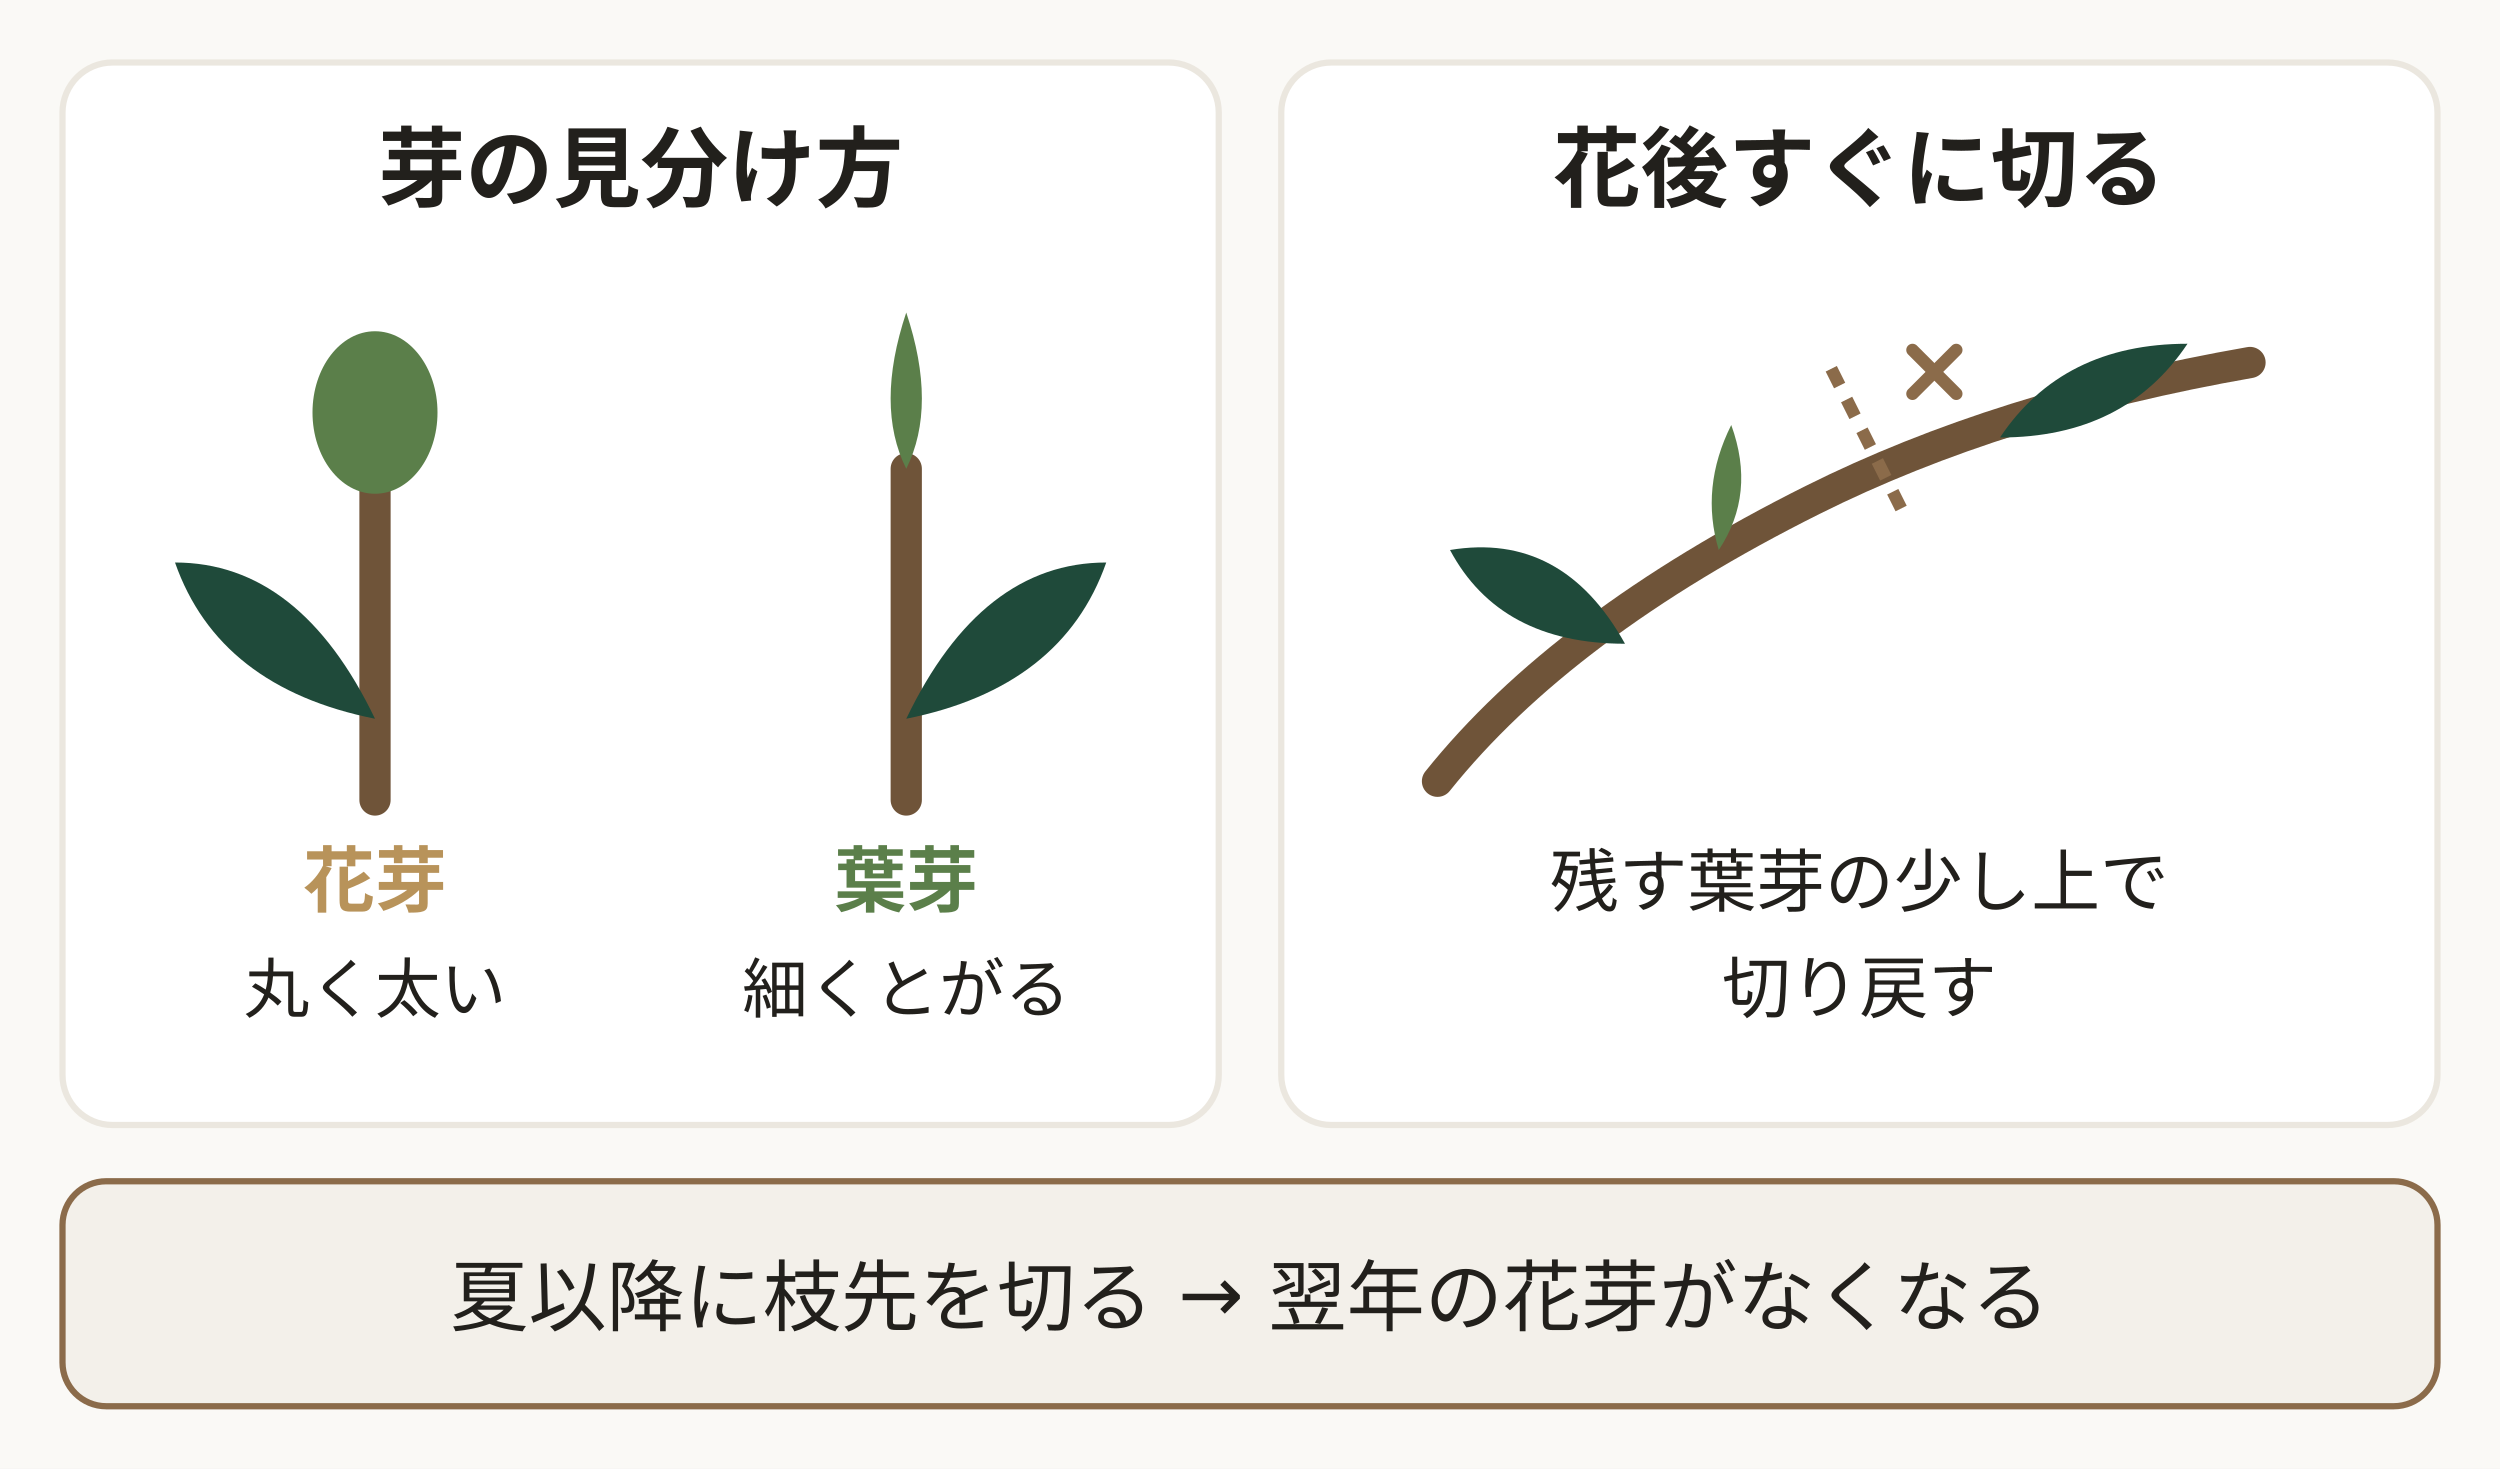
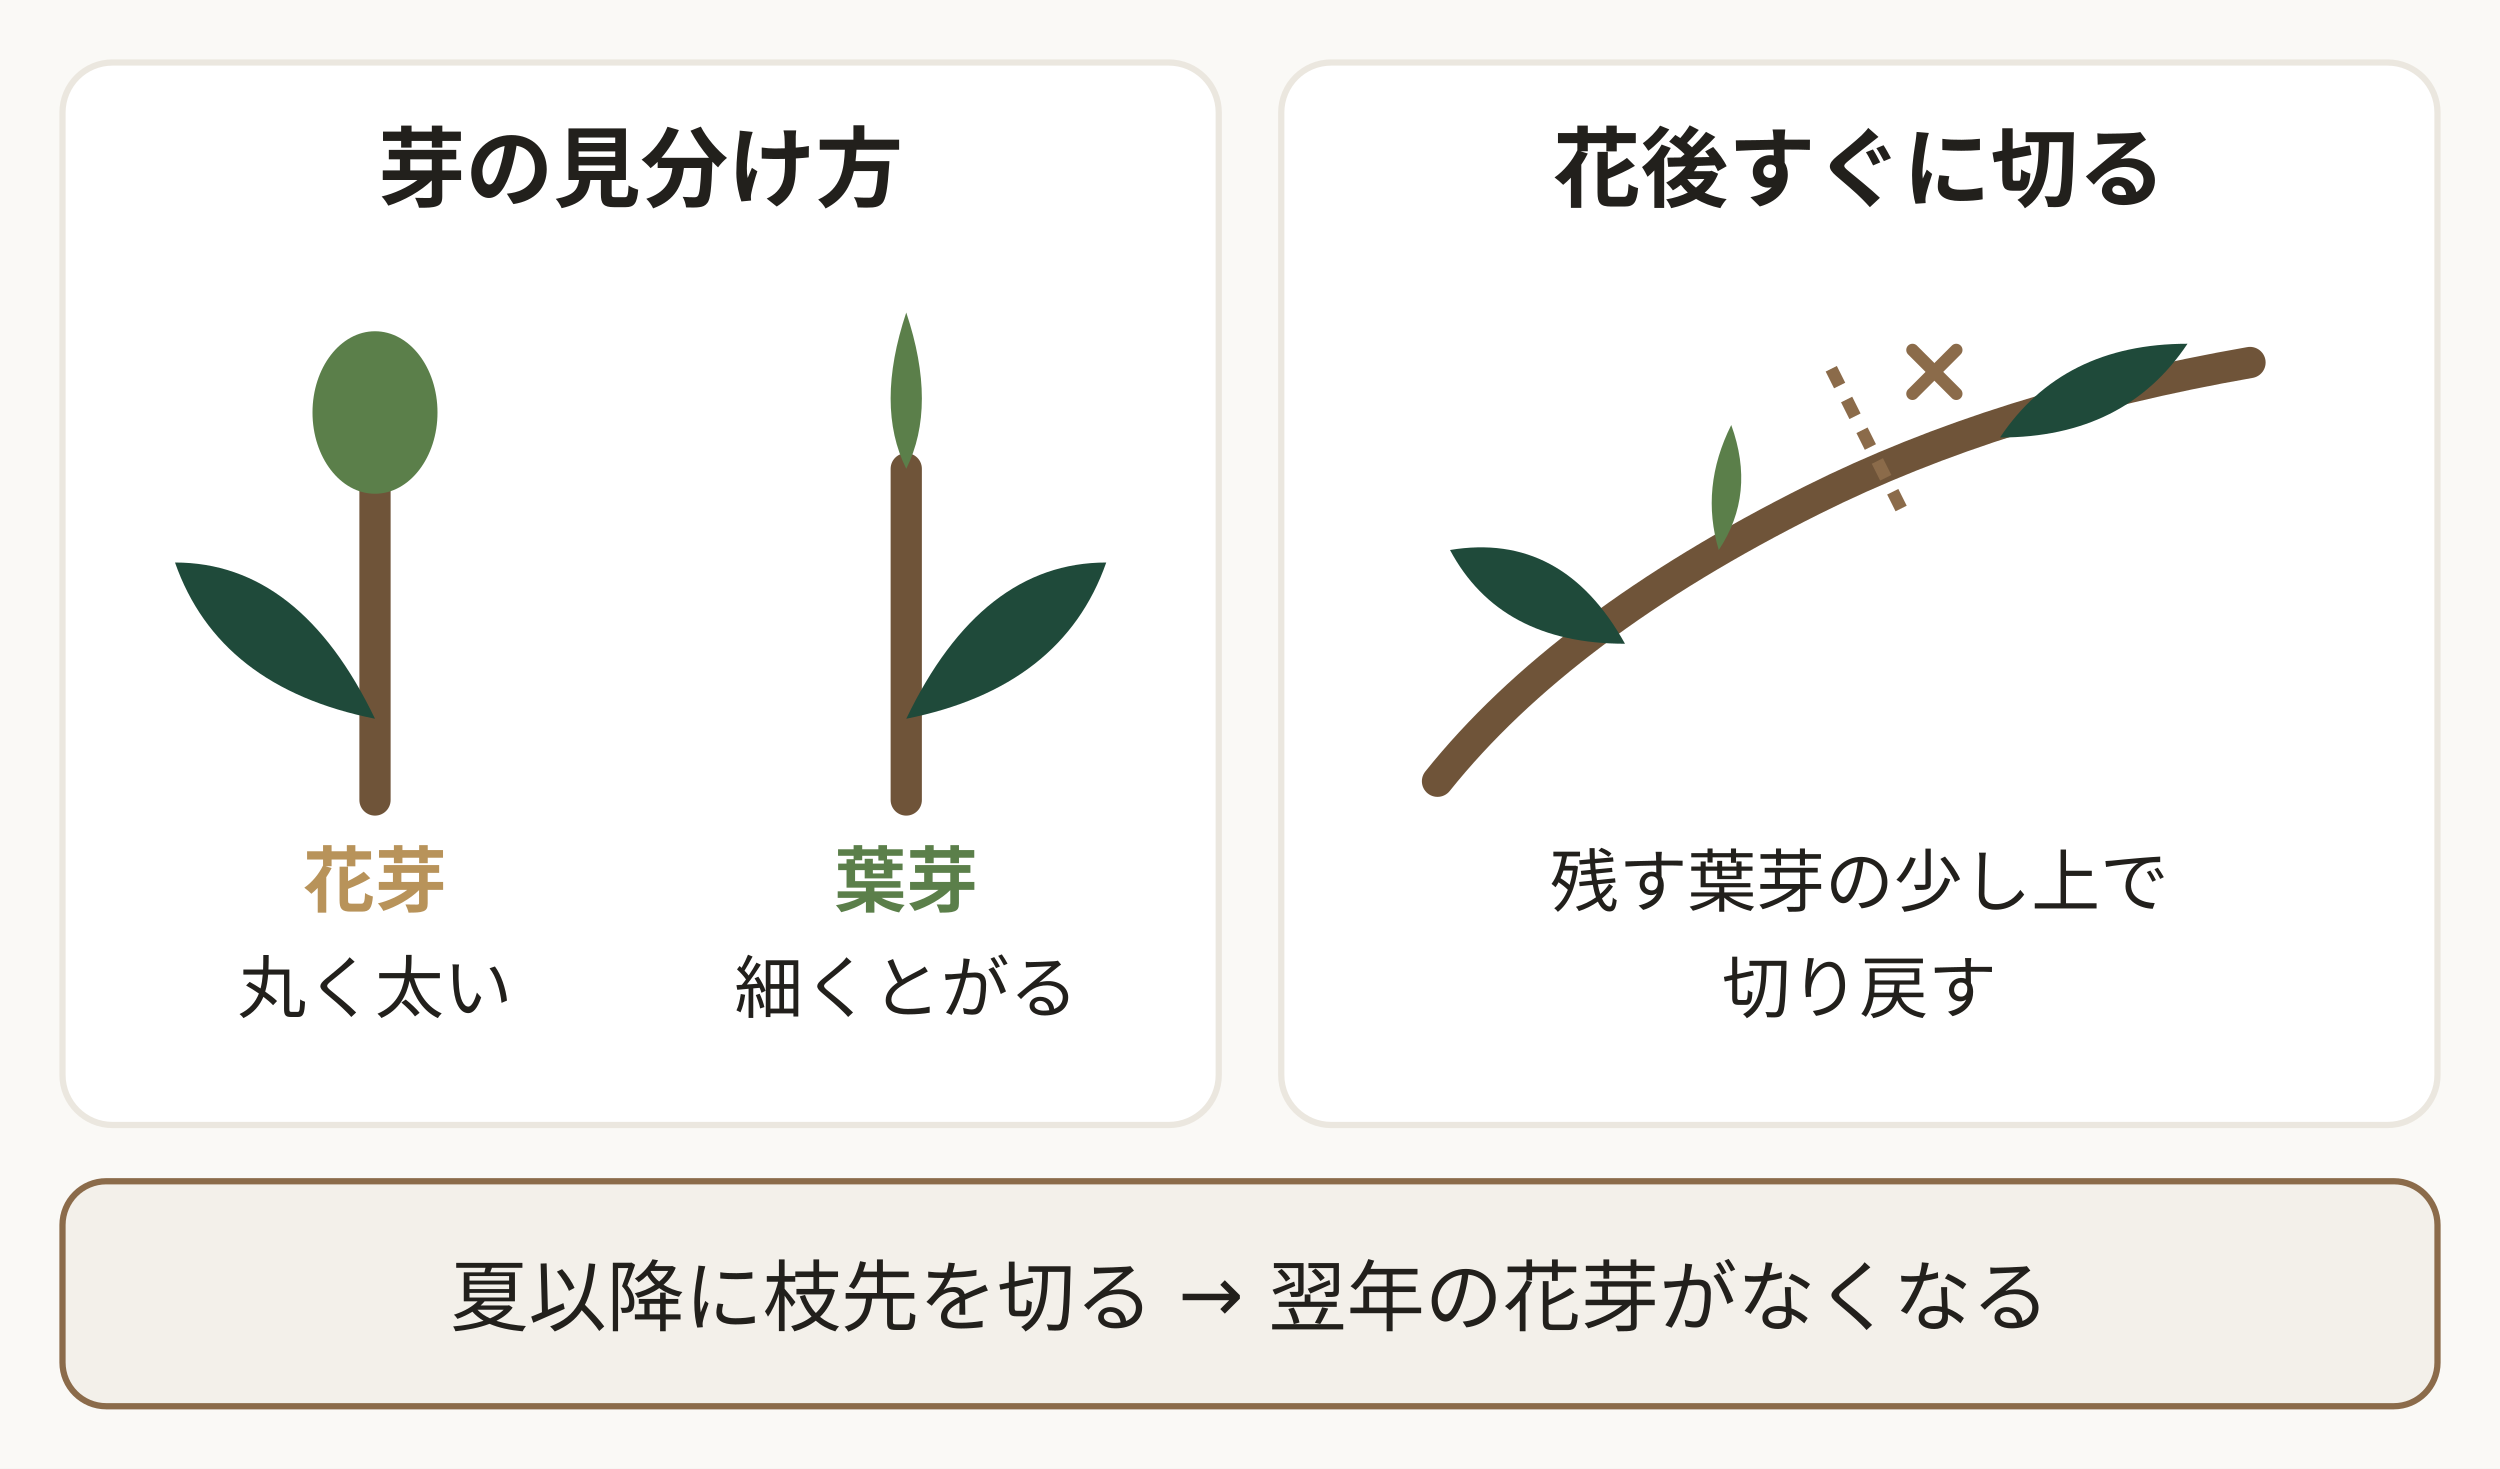
<svg xmlns="http://www.w3.org/2000/svg" viewBox="0 0 800 470" font-family="'Hiragino Sans','Noto Sans JP',sans-serif">
  <rect width="800" height="470" fill="#faf9f6" />
  <rect x="20" y="20" width="370" height="340" rx="16" fill="#fff" stroke="#ebe7df" stroke-width="2" />
  <text x="205" y="64" text-anchor="middle" font-size="28" font-weight="700" fill="#22201c">芽の見分け方</text>
  <path d="M120 256 v-106" stroke="#6f5439" stroke-width="10" stroke-linecap="round" />
  <ellipse cx="120" cy="132" rx="20" ry="26" fill="#5b7f4a" />
  <path d="M120 230 q-50 -10 -64 -50 q40 0 64 50" fill="#1f4a3a" />
  <path d="M290 256 v-106" stroke="#6f5439" stroke-width="10" stroke-linecap="round" />
  <path d="M290 150 q-10 -20 0 -50 q10 30 0 50" fill="#5b7f4a" />
  <path d="M290 230 q50 -10 64 -50 q-40 0 -64 50" fill="#1f4a3a" />
  <text x="120" y="290" text-anchor="middle" font-size="23" font-weight="700" fill="#b8935a">花芽</text>
-   <text x="120" y="324" text-anchor="middle" font-size="21" fill="#22201c">丸く太い</text>
+   <text x="120" y="324" text-anchor="middle" font-size="22" fill="#22201c">丸く太い</text>
  <text x="290" y="290" text-anchor="middle" font-size="23" font-weight="700" fill="#5b7f4a">葉芽</text>
-   <text x="290" y="324" text-anchor="middle" font-size="21" fill="#22201c">細くとがる</text>
+   <text x="290" y="324" text-anchor="middle" font-size="22" fill="#22201c">細くとがる</text>
  <rect x="410" y="20" width="370" height="340" rx="16" fill="#fff" stroke="#ebe7df" stroke-width="2" />
  <text x="595" y="64" text-anchor="middle" font-size="28" font-weight="700" fill="#22201c">花後すぐに切る</text>
  <path d="M460 250 q40 -50 120 -90 q60 -30 140 -44" stroke="#6f5439" stroke-width="10" fill="none" stroke-linecap="round" />
  <path d="M550 176 q-6 -20 4 -40 q8 22 -4 40" fill="#5b7f4a" />
  <path d="M520 206 q-40 0 -56 -30 q36 -6 56 30" fill="#1f4a3a" />
  <path d="M640 140 q20 -30 60 -30 q-20 30 -60 30" fill="#1f4a3a" />
  <line x1="586" y1="118" x2="610" y2="166" stroke="#8b6b4a" stroke-width="4" stroke-dasharray="6 5" />
  <g stroke="#8b6b4a" stroke-width="4" stroke-linecap="round">
    <path d="M612 112 l14 14" />
    <path d="M626 112 l-14 14" />
  </g>
  <text x="595" y="290" text-anchor="middle" font-size="22" fill="#22201c">残す葉芽の少し上で</text>
  <text x="595" y="324" text-anchor="middle" font-size="22" fill="#22201c">切り戻す</text>
  <rect x="20" y="378" width="760" height="72" rx="14" fill="#f3f0ea" stroke="#8b6b4a" stroke-width="2" />
  <text x="400" y="424" text-anchor="middle" font-size="25" fill="#22201c">夏以降に枝先を切る → 翌年の花芽がなくなる</text>
</svg>
